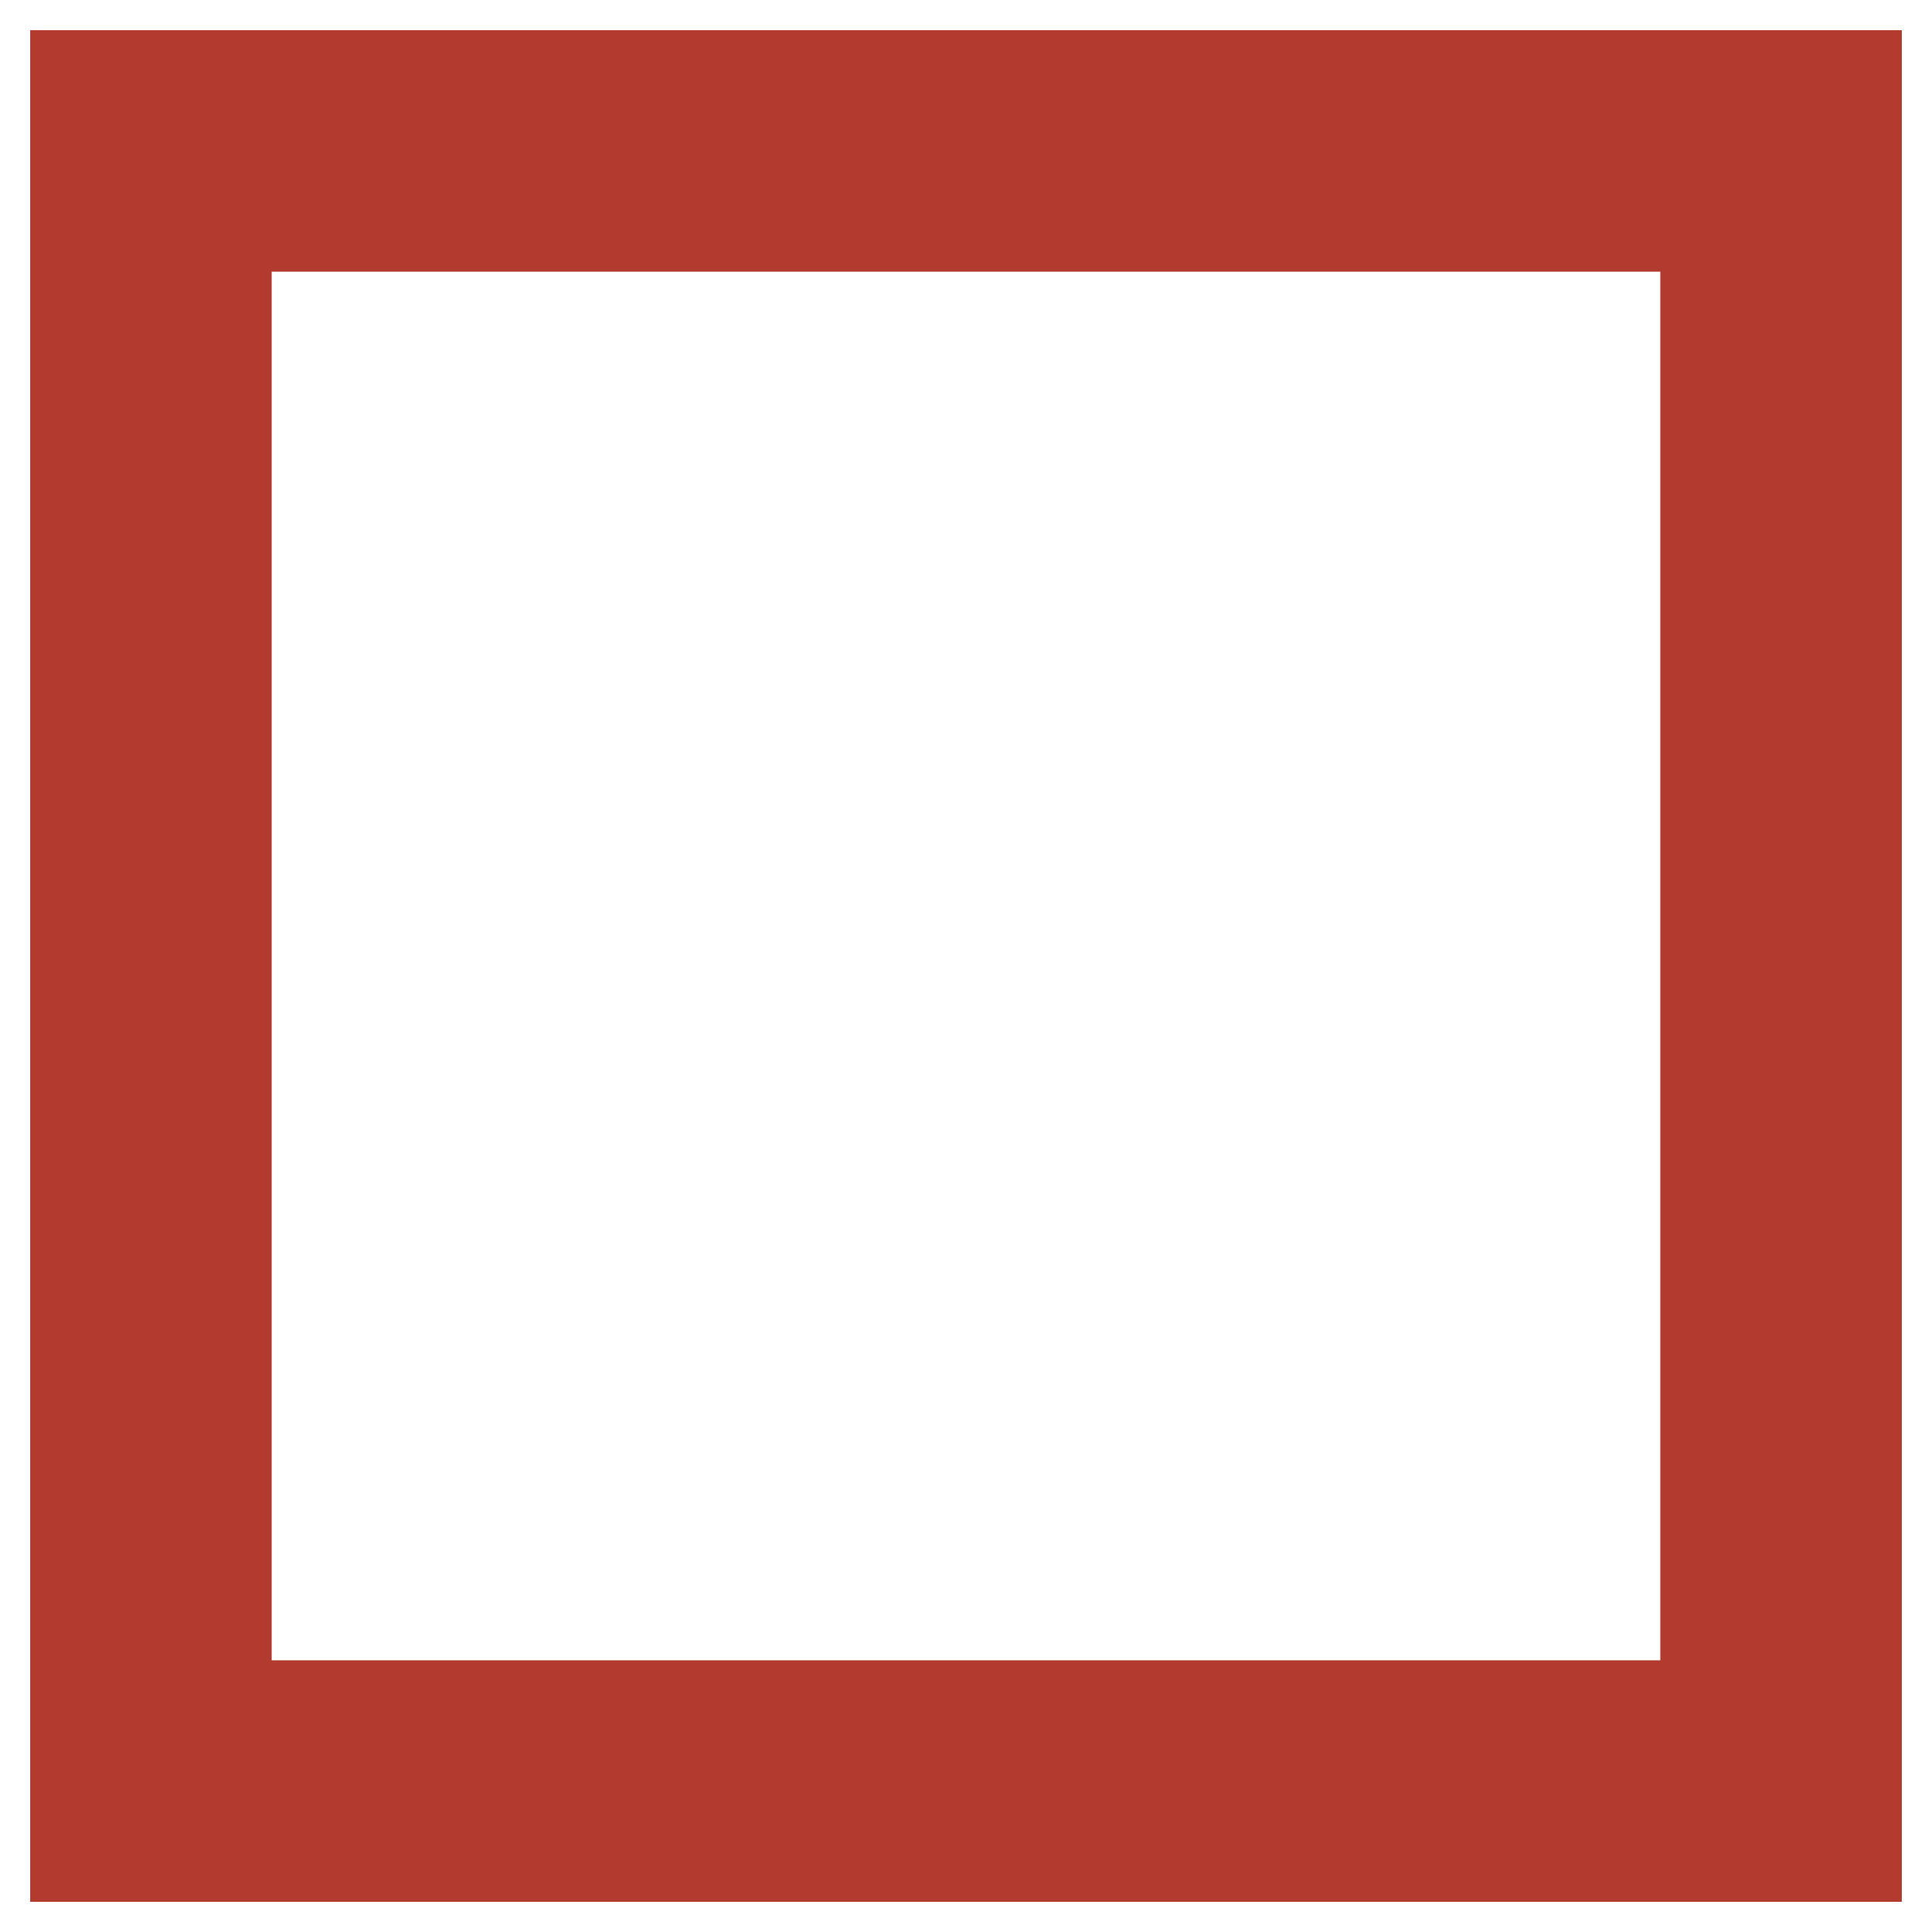
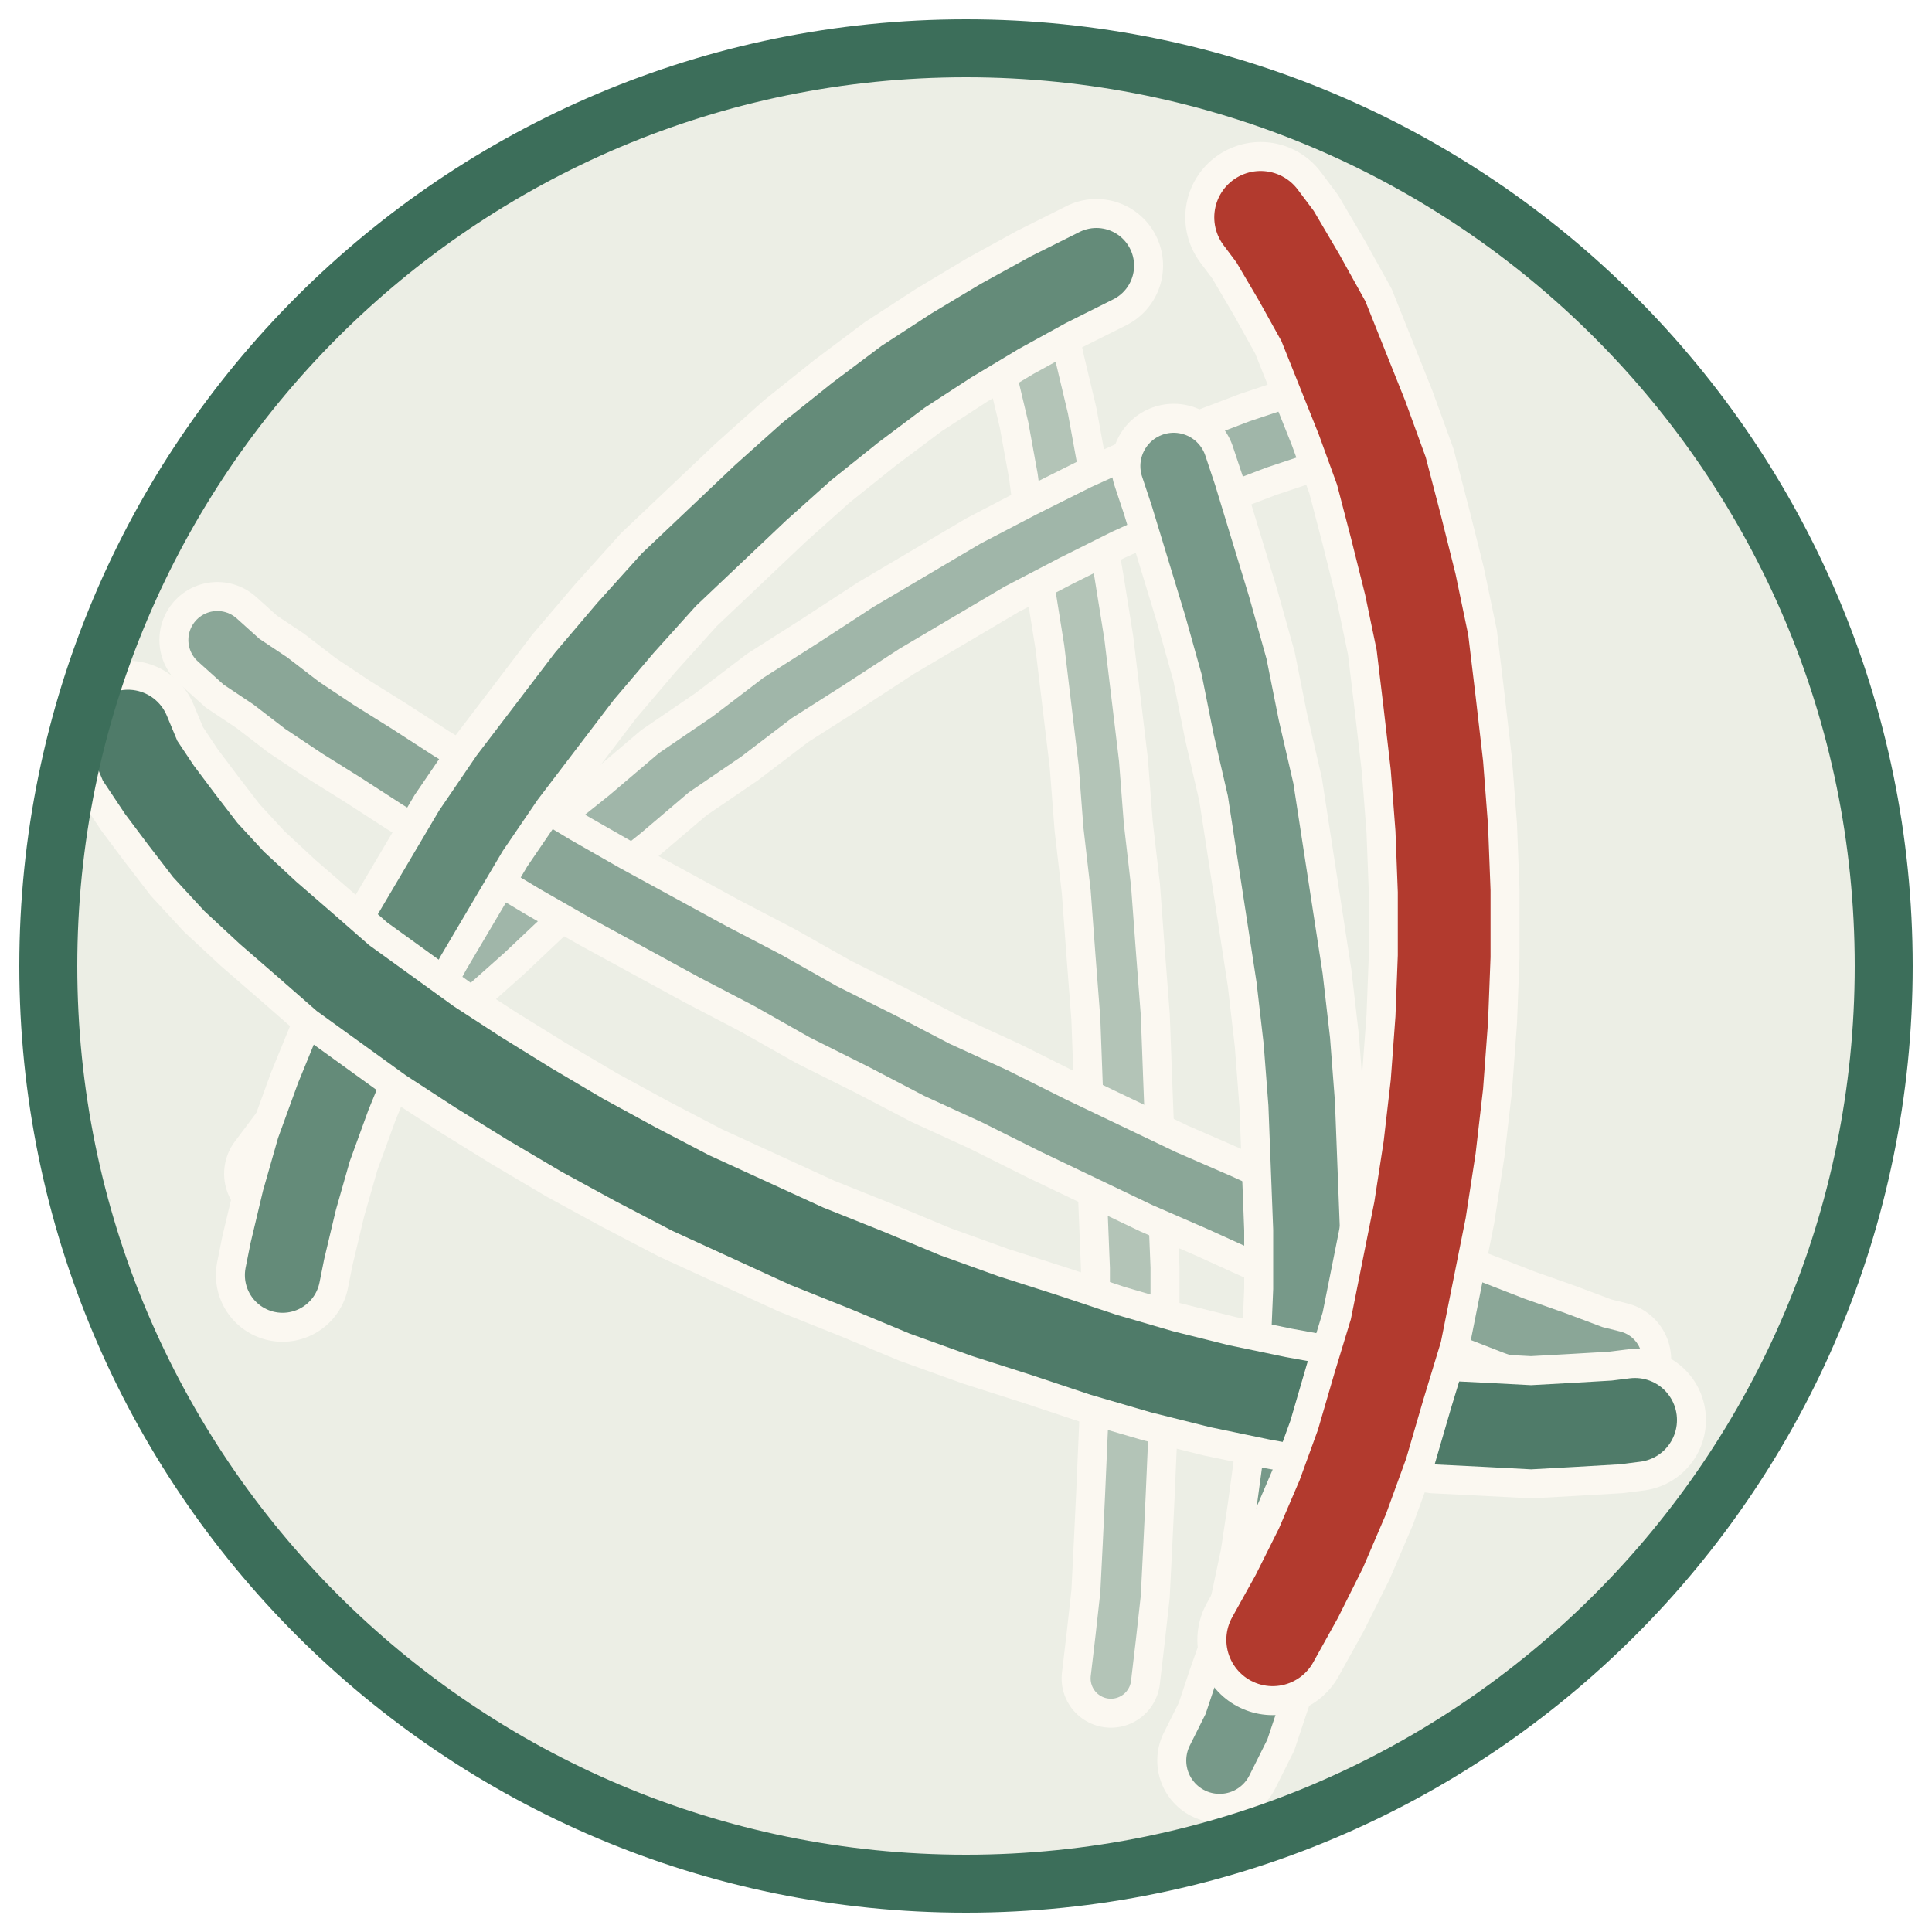
- <svg xmlns="http://www.w3.org/2000/svg" viewBox="0 0 64 64" role="img" aria-label="Five Millennia of Eclipses">
-   <style>
-     rect { fill: none; stroke: #B23A2E; stroke-width: 8; }
-     @media (prefers-color-scheme: dark) { rect { stroke: #E4675A; } }
-   </style>
-   <rect x="5" y="5" width="54" height="54" />
+ <svg xmlns="http://www.w3.org/2000/svg" viewBox="10 10 80 80" role="img" aria-label="Five Millennia of Eclipses">
+   <circle cx="50" cy="50" r="38" fill="#FBF8F1" />
+   <circle cx="50" cy="50" r="38" fill="#3C6E5A" opacity="0.08" />
+   <path d="M56.0 79.5 L56.2 77.8 L56.4 76.0 L56.5 74.0 L56.6 71.9 L56.7 69.6 L56.8 67.3 L56.8 64.9 L56.8 62.5 L56.7 60.0 L56.6 57.4 L56.5 54.8 L56.4 52.1 L56.2 49.5 L56.0 46.8 L55.7 44.2 L55.5 41.6 L55.2 39.1 L54.9 36.6 L54.5 34.1 L54.1 31.8 L53.8 29.5 L53.4 27.3 L52.9 25.2 L52.7 24.3" fill="none" stroke="#FBF8F1" stroke-width="4.08" stroke-linecap="round" />
+   <path d="M56.0 79.5 L56.2 77.8 L56.4 76.0 L56.5 74.0 L56.6 71.9 L56.7 69.6 L56.8 67.3 L56.8 64.9 L56.8 62.5 L56.7 60.0 L56.6 57.4 L56.5 54.8 L56.4 52.1 L56.2 49.5 L56.0 46.8 L55.7 44.2 L55.5 41.6 L55.2 39.1 L54.9 36.6 L54.5 34.1 L54.1 31.8 L53.8 29.5 L53.4 27.3 L52.9 25.2 L52.7 24.3" fill="none" stroke="#3C6E5A" stroke-width="1.68" stroke-linecap="round" opacity="0.38" />
+   <path d="M64.2 27.7 L62.1 28.4 L60.0 29.2 L57.8 30.1 L55.6 31.1 L53.4 32.2 L51.1 33.4 L48.9 34.7 L46.7 36.0 L44.4 37.5 L42.2 38.9 L40.1 40.5 L37.9 42.0 L35.9 43.7 L33.9 45.3 L32.0 47.0 L30.2 48.7 L28.4 50.3 L26.8 52.0 L25.3 53.7 L23.9 55.4 L22.7 57.0 L21.5 58.6" fill="none" stroke="#FBF8F1" stroke-width="4.44" stroke-linecap="round" />
+   <path d="M64.2 27.7 L62.1 28.4 L60.0 29.2 L57.8 30.1 L55.6 31.1 L53.4 32.2 L51.1 33.4 L48.9 34.7 L46.7 36.0 L44.4 37.5 L42.2 38.9 L40.1 40.5 L37.9 42.0 L35.9 43.7 L33.9 45.3 L32.0 47.0 L30.2 48.7 L28.4 50.3 L26.8 52.0 L25.3 53.7 L23.9 55.4 L22.7 57.0 L21.5 58.6" fill="none" stroke="#3C6E5A" stroke-width="2.04" stroke-linecap="round" opacity="0.48" />
+   <path d="M19.0 36.5 L20.0 37.4 L21.2 38.2 L22.5 39.2 L24.0 40.2 L25.6 41.2 L27.3 42.3 L29.1 43.4 L31.0 44.6 L33.0 45.8 L35.1 47.0 L37.3 48.2 L39.5 49.4 L41.8 50.6 L44.1 51.9 L46.5 53.1 L48.8 54.3 L51.2 55.4 L53.6 56.6 L55.9 57.7 L58.2 58.8 L60.5 59.8 L62.7 60.8 L64.9 61.8 L67.0 62.7 L69.0 63.5 L70.9 64.2 L72.7 64.9 L74.4 65.5 L76.0 66.1 L76.8 66.3" fill="none" stroke="#FBF8F1" stroke-width="4.8" stroke-linecap="round" />
+   <path d="M19.0 36.5 L20.0 37.4 L21.2 38.2 L22.5 39.2 L24.0 40.2 L25.6 41.2 L27.3 42.3 L29.1 43.4 L31.0 44.6 L33.0 45.8 L35.1 47.0 L37.3 48.2 L39.5 49.4 L41.8 50.6 L44.1 51.9 L46.5 53.1 L48.8 54.3 L51.2 55.4 L53.6 56.6 L55.9 57.7 L58.2 58.8 L60.5 59.8 L62.7 60.8 L64.9 61.8 L67.0 62.7 L69.0 63.5 L70.9 64.2 L72.7 64.9 L74.4 65.5 L76.0 66.1 L76.8 66.3" fill="none" stroke="#3C6E5A" stroke-width="2.4" stroke-linecap="round" opacity="0.59" />
+   <path d="M60.5 82.9 L61.2 81.5 L61.7 80.0 L62.3 78.3 L62.7 76.5 L63.1 74.6 L63.4 72.6 L63.7 70.4 L63.9 68.1 L64.0 65.8 L64.1 63.4 L64.1 60.9 L64.0 58.3 L63.9 55.7 L63.7 53.1 L63.4 50.5 L63.0 47.9 L62.6 45.3 L62.2 42.7 L61.6 40.1 L61.1 37.6 L60.4 35.1 L59.7 32.8 L59.0 30.5 L58.6 29.3" fill="none" stroke="#FBF8F1" stroke-width="5.16" stroke-linecap="round" />
+   <path d="M60.5 82.9 L61.2 81.5 L61.7 80.0 L62.3 78.3 L62.7 76.5 L63.1 74.6 L63.4 72.6 L63.7 70.4 L63.9 68.1 L64.0 65.8 L64.1 63.4 L64.1 60.9 L64.0 58.3 L63.9 55.7 L63.7 53.1 L63.4 50.5 L63.0 47.9 L62.6 45.3 L62.2 42.7 L61.6 40.1 L61.1 37.6 L60.4 35.1 L59.7 32.8 L59.0 30.5 L58.6 29.3" fill="none" stroke="#3C6E5A" stroke-width="2.76" stroke-linecap="round" opacity="0.69" />
+   <path d="M55.4 21.0 L53.4 22.0 L51.4 23.1 L49.4 24.3 L47.4 25.6 L45.4 27.1 L43.4 28.7 L41.5 30.4 L39.6 32.2 L37.7 34.0 L35.9 36.0 L34.2 38.0 L32.6 40.1 L31.0 42.2 L29.5 44.4 L28.2 46.6 L26.9 48.8 L25.7 51.0 L24.7 53.2 L23.8 55.4 L23.0 57.6 L22.4 59.7 L21.9 61.8 L21.7 62.8" fill="none" stroke="#FBF8F1" stroke-width="5.52" stroke-linecap="round" />
+   <path d="M55.4 21.0 L53.4 22.0 L51.4 23.1 L49.4 24.3 L47.4 25.6 L45.4 27.1 L43.4 28.7 L41.5 30.4 L39.6 32.2 L37.7 34.0 L35.9 36.0 L34.2 38.0 L32.6 40.1 L31.0 42.2 L29.5 44.4 L28.2 46.6 L26.9 48.8 L25.7 51.0 L24.7 53.2 L23.8 55.4 L23.0 57.6 L22.4 59.7 L21.9 61.8 L21.7 62.8" fill="none" stroke="#3C6E5A" stroke-width="3.12" stroke-linecap="round" opacity="0.79" />
+   <path d="M15.3 40.3 L15.8 41.5 L16.6 42.7 L17.5 43.9 L18.5 45.2 L19.7 46.5 L21.1 47.8 L22.6 49.1 L24.2 50.5 L26.0 51.8 L27.8 53.1 L29.8 54.4 L31.9 55.7 L34.1 57.0 L36.3 58.2 L38.6 59.4 L41.0 60.5 L43.4 61.6 L45.9 62.6 L48.3 63.6 L50.8 64.5 L53.3 65.3 L55.7 66.1 L58.1 66.8 L60.5 67.4 L62.9 67.9 L65.1 68.3 L67.3 68.6 L69.5 68.9 L71.5 69.0 L73.4 69.1 L75.2 69.0 L76.9 68.9 L77.7 68.8" fill="none" stroke="#FBF8F1" stroke-width="5.88" stroke-linecap="round" />
+   <path d="M15.3 40.3 L15.8 41.5 L16.6 42.7 L17.5 43.9 L18.5 45.2 L19.7 46.5 L21.1 47.8 L22.6 49.1 L24.2 50.5 L26.0 51.8 L27.8 53.1 L29.8 54.4 L31.9 55.7 L34.1 57.0 L36.3 58.2 L38.6 59.4 L41.0 60.5 L43.4 61.6 L45.9 62.6 L48.3 63.6 L50.8 64.5 L53.3 65.3 L55.7 66.1 L58.1 66.8 L60.5 67.4 L62.9 67.9 L65.1 68.3 L67.3 68.6 L69.5 68.9 L71.5 69.0 L73.4 69.1 L75.2 69.0 L76.9 68.9 L77.7 68.8" fill="none" stroke="#3C6E5A" stroke-width="3.48" stroke-linecap="round" opacity="0.90" />
+   <path d="M62.7 77.9 L63.7 76.1 L64.7 74.1 L65.6 72.0 L66.4 69.8 L67.1 67.4 L67.8 65.1 L68.3 62.6 L68.8 60.1 L69.2 57.5 L69.5 54.9 L69.7 52.2 L69.8 49.6 L69.8 46.9 L69.7 44.3 L69.5 41.7 L69.2 39.1 L68.9 36.6 L68.4 34.2 L67.8 31.8 L67.2 29.5 L66.4 27.3 L65.6 25.3 L64.8 23.3 L63.8 21.5 L62.8 19.8 L62.2 19.0" fill="none" stroke="#FBF8F1" stroke-width="6.24" stroke-linecap="round" />
+   <path d="M62.7 77.9 L63.7 76.1 L64.7 74.1 L65.6 72.0 L66.4 69.8 L67.1 67.4 L67.8 65.1 L68.3 62.6 L68.8 60.1 L69.2 57.5 L69.5 54.9 L69.7 52.2 L69.8 49.6 L69.8 46.9 L69.7 44.3 L69.5 41.7 L69.2 39.1 L68.9 36.6 L68.4 34.2 L67.8 31.8 L67.2 29.5 L66.4 27.3 L65.6 25.3 L64.8 23.3 L63.8 21.5 L62.8 19.8 L62.2 19.0" fill="none" stroke="#B23A2E" stroke-width="3.84" stroke-linecap="round" />
+   <circle cx="50" cy="50" r="38" fill="none" stroke="#3C6E5A" stroke-width="2.4" />
</svg>
